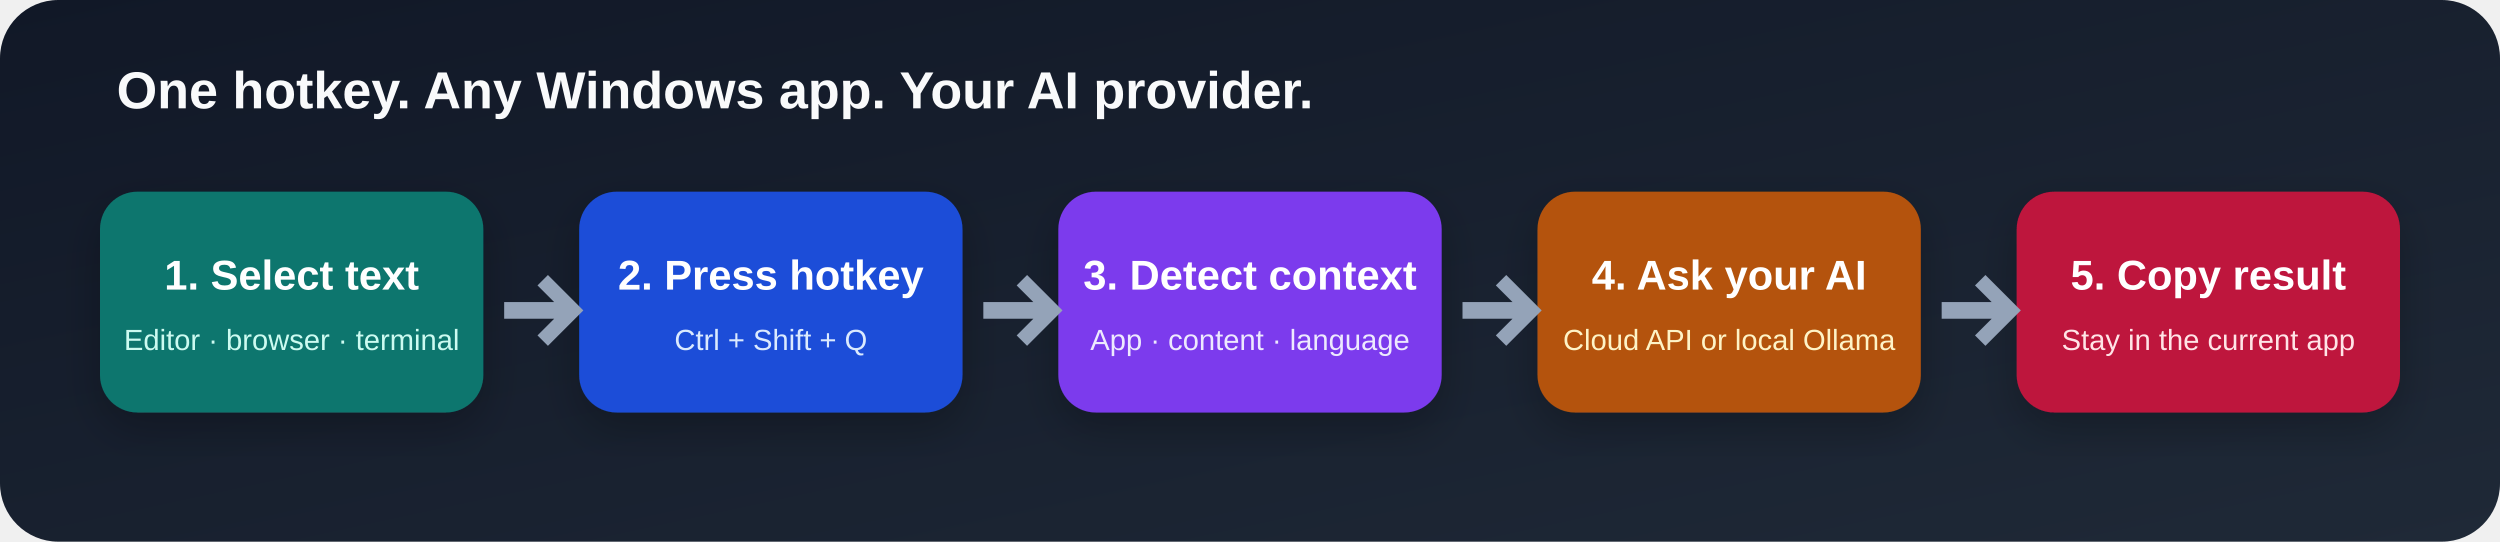
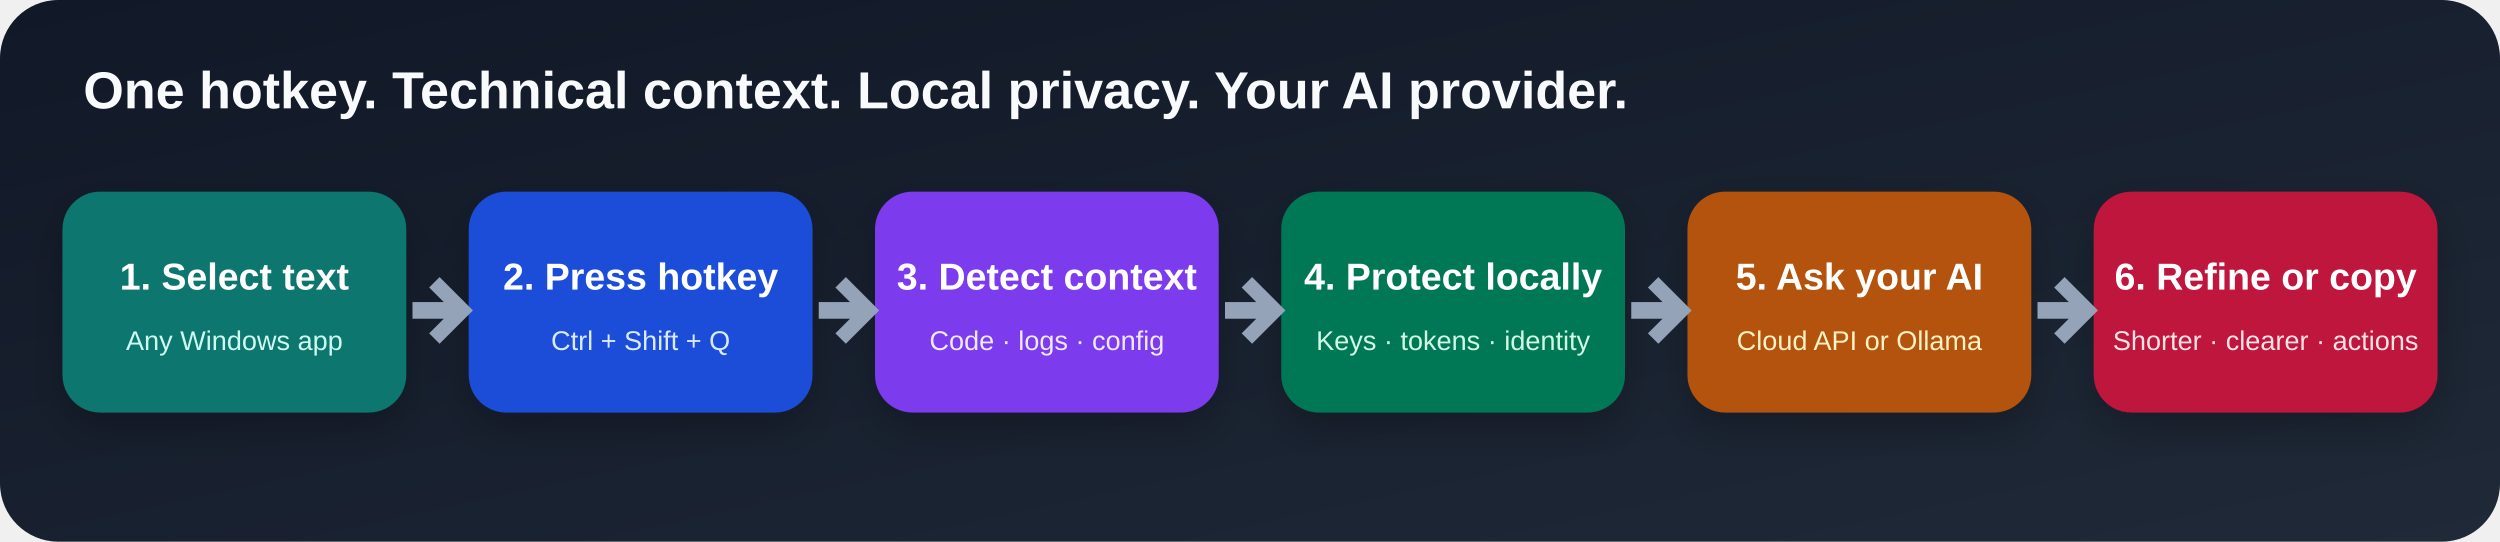
<svg xmlns="http://www.w3.org/2000/svg" width="1200" height="260" viewBox="0 0 1200 260" role="img" aria-labelledby="title desc">
  <defs>
    <linearGradient id="bg" x1="0" y1="0" x2="1" y2="1">
      <stop offset="0" stop-color="#111827" />
      <stop offset="1" stop-color="#1f2937" />
    </linearGradient>
    <filter id="shadow" x="-20%" y="-20%" width="140%" height="140%">
      <feDropShadow dx="0" dy="8" stdDeviation="10" flood-color="#000" flood-opacity=".24" />
    </filter>
  </defs>
  <rect width="1200" height="260" rx="28" fill="url(#bg)" />
-   <text x="56" y="52" fill="#f9fafb" font-family="Segoe UI, Arial, sans-serif" font-size="25" font-weight="700">One hotkey. Any Windows app. Your AI provider.</text>
+   <text x="40" y="52" fill="#f9fafb" font-family="Segoe UI, Arial, sans-serif" font-size="25" font-weight="700">One hotkey. Technical context. Local privacy. Your AI provider.</text>
  <g font-family="Segoe UI, Arial, sans-serif" text-anchor="middle" filter="url(#shadow)">
-     <g transform="translate(48 92)">
-       <rect width="184" height="106" rx="18" fill="#0f766e" />
-       <text x="92" y="47" fill="#fff" font-size="20" font-weight="700">1. Select text</text>
-       <text x="92" y="76" fill="#ccfbf1" font-size="14">Editor · browser · terminal</text>
+     <g transform="translate(30 92)">
+       <rect width="165" height="106" rx="18" fill="#0f766e" />
+       <text x="82.5" y="47" fill="#fff" font-size="18" font-weight="700">1. Select text</text>
+       <text x="82.5" y="76" fill="#ccfbf1" font-size="13">Any Windows app</text>
    </g>
-     <g transform="translate(278 92)">
-       <rect width="184" height="106" rx="18" fill="#1d4ed8" />
-       <text x="92" y="47" fill="#fff" font-size="20" font-weight="700">2. Press hotkey</text>
-       <text x="92" y="76" fill="#dbeafe" font-size="14">Ctrl + Shift + Q</text>
+     <g transform="translate(225 92)">
+       <rect width="165" height="106" rx="18" fill="#1d4ed8" />
+       <text x="82.5" y="47" fill="#fff" font-size="18" font-weight="700">2. Press hotkey</text>
+       <text x="82.5" y="76" fill="#dbeafe" font-size="13">Ctrl + Shift + Q</text>
    </g>
-     <g transform="translate(508 92)">
-       <rect width="184" height="106" rx="18" fill="#7c3aed" />
-       <text x="92" y="47" fill="#fff" font-size="20" font-weight="700">3. Detect context</text>
-       <text x="92" y="76" fill="#ede9fe" font-size="14">App · content · language</text>
+     <g transform="translate(420 92)">
+       <rect width="165" height="106" rx="18" fill="#7c3aed" />
+       <text x="82.5" y="47" fill="#fff" font-size="18" font-weight="700">3. Detect context</text>
+       <text x="82.5" y="76" fill="#ede9fe" font-size="13">Code · logs · config</text>
    </g>
-     <g transform="translate(738 92)">
-       <rect width="184" height="106" rx="18" fill="#b45309" />
-       <text x="92" y="47" fill="#fff" font-size="20" font-weight="700">4. Ask your AI</text>
-       <text x="92" y="76" fill="#fef3c7" font-size="14">Cloud API or local Ollama</text>
+     <g transform="translate(615 92)">
+       <rect width="165" height="106" rx="18" fill="#047857" />
+       <text x="82.5" y="47" fill="#fff" font-size="18" font-weight="700">4. Protect locally</text>
+       <text x="82.5" y="76" fill="#d1fae5" font-size="13">Keys · tokens · identity</text>
    </g>
-     <g transform="translate(968 92)">
-       <rect width="184" height="106" rx="18" fill="#be123c" />
-       <text x="92" y="47" fill="#fff" font-size="20" font-weight="700">5. Copy result</text>
-       <text x="92" y="76" fill="#ffe4e6" font-size="14">Stay in the current app</text>
+     <g transform="translate(810 92)">
+       <rect width="165" height="106" rx="18" fill="#b45309" />
+       <text x="82.5" y="47" fill="#fff" font-size="18" font-weight="700">5. Ask your AI</text>
+       <text x="82.5" y="76" fill="#fef3c7" font-size="13">Cloud API or Ollama</text>
+     </g>
+     <g transform="translate(1005 92)">
+       <rect width="165" height="106" rx="18" fill="#be123c" />
+       <text x="82.5" y="47" fill="#fff" font-size="18" font-weight="700">6. Refine or copy</text>
+       <text x="82.5" y="76" fill="#ffe4e6" font-size="13">Shorter · clearer · actions</text>
    </g>
  </g>
  <g fill="#94a3b8">
-     <path d="M242 145h24l-8-8 5-5 17 17-17 17-5-5 8-8h-24z" />
-     <path d="M472 145h24l-8-8 5-5 17 17-17 17-5-5 8-8h-24z" />
-     <path d="M702 145h24l-8-8 5-5 17 17-17 17-5-5 8-8h-24z" />
-     <path d="M932 145h24l-8-8 5-5 17 17-17 17-5-5 8-8h-24z" />
+     <path d="M198 145h15l-7-7 5-5 16 16-16 16-5-5 7-7h-15z" />
+     <path d="M393 145h15l-7-7 5-5 16 16-16 16-5-5 7-7h-15z" />
+     <path d="M588 145h15l-7-7 5-5 16 16-16 16-5-5 7-7h-15z" />
+     <path d="M783 145h15l-7-7 5-5 16 16-16 16-5-5 7-7h-15z" />
+     <path d="M978 145h15l-7-7 5-5 16 16-16 16-5-5 7-7h-15z" />
  </g>
</svg>
